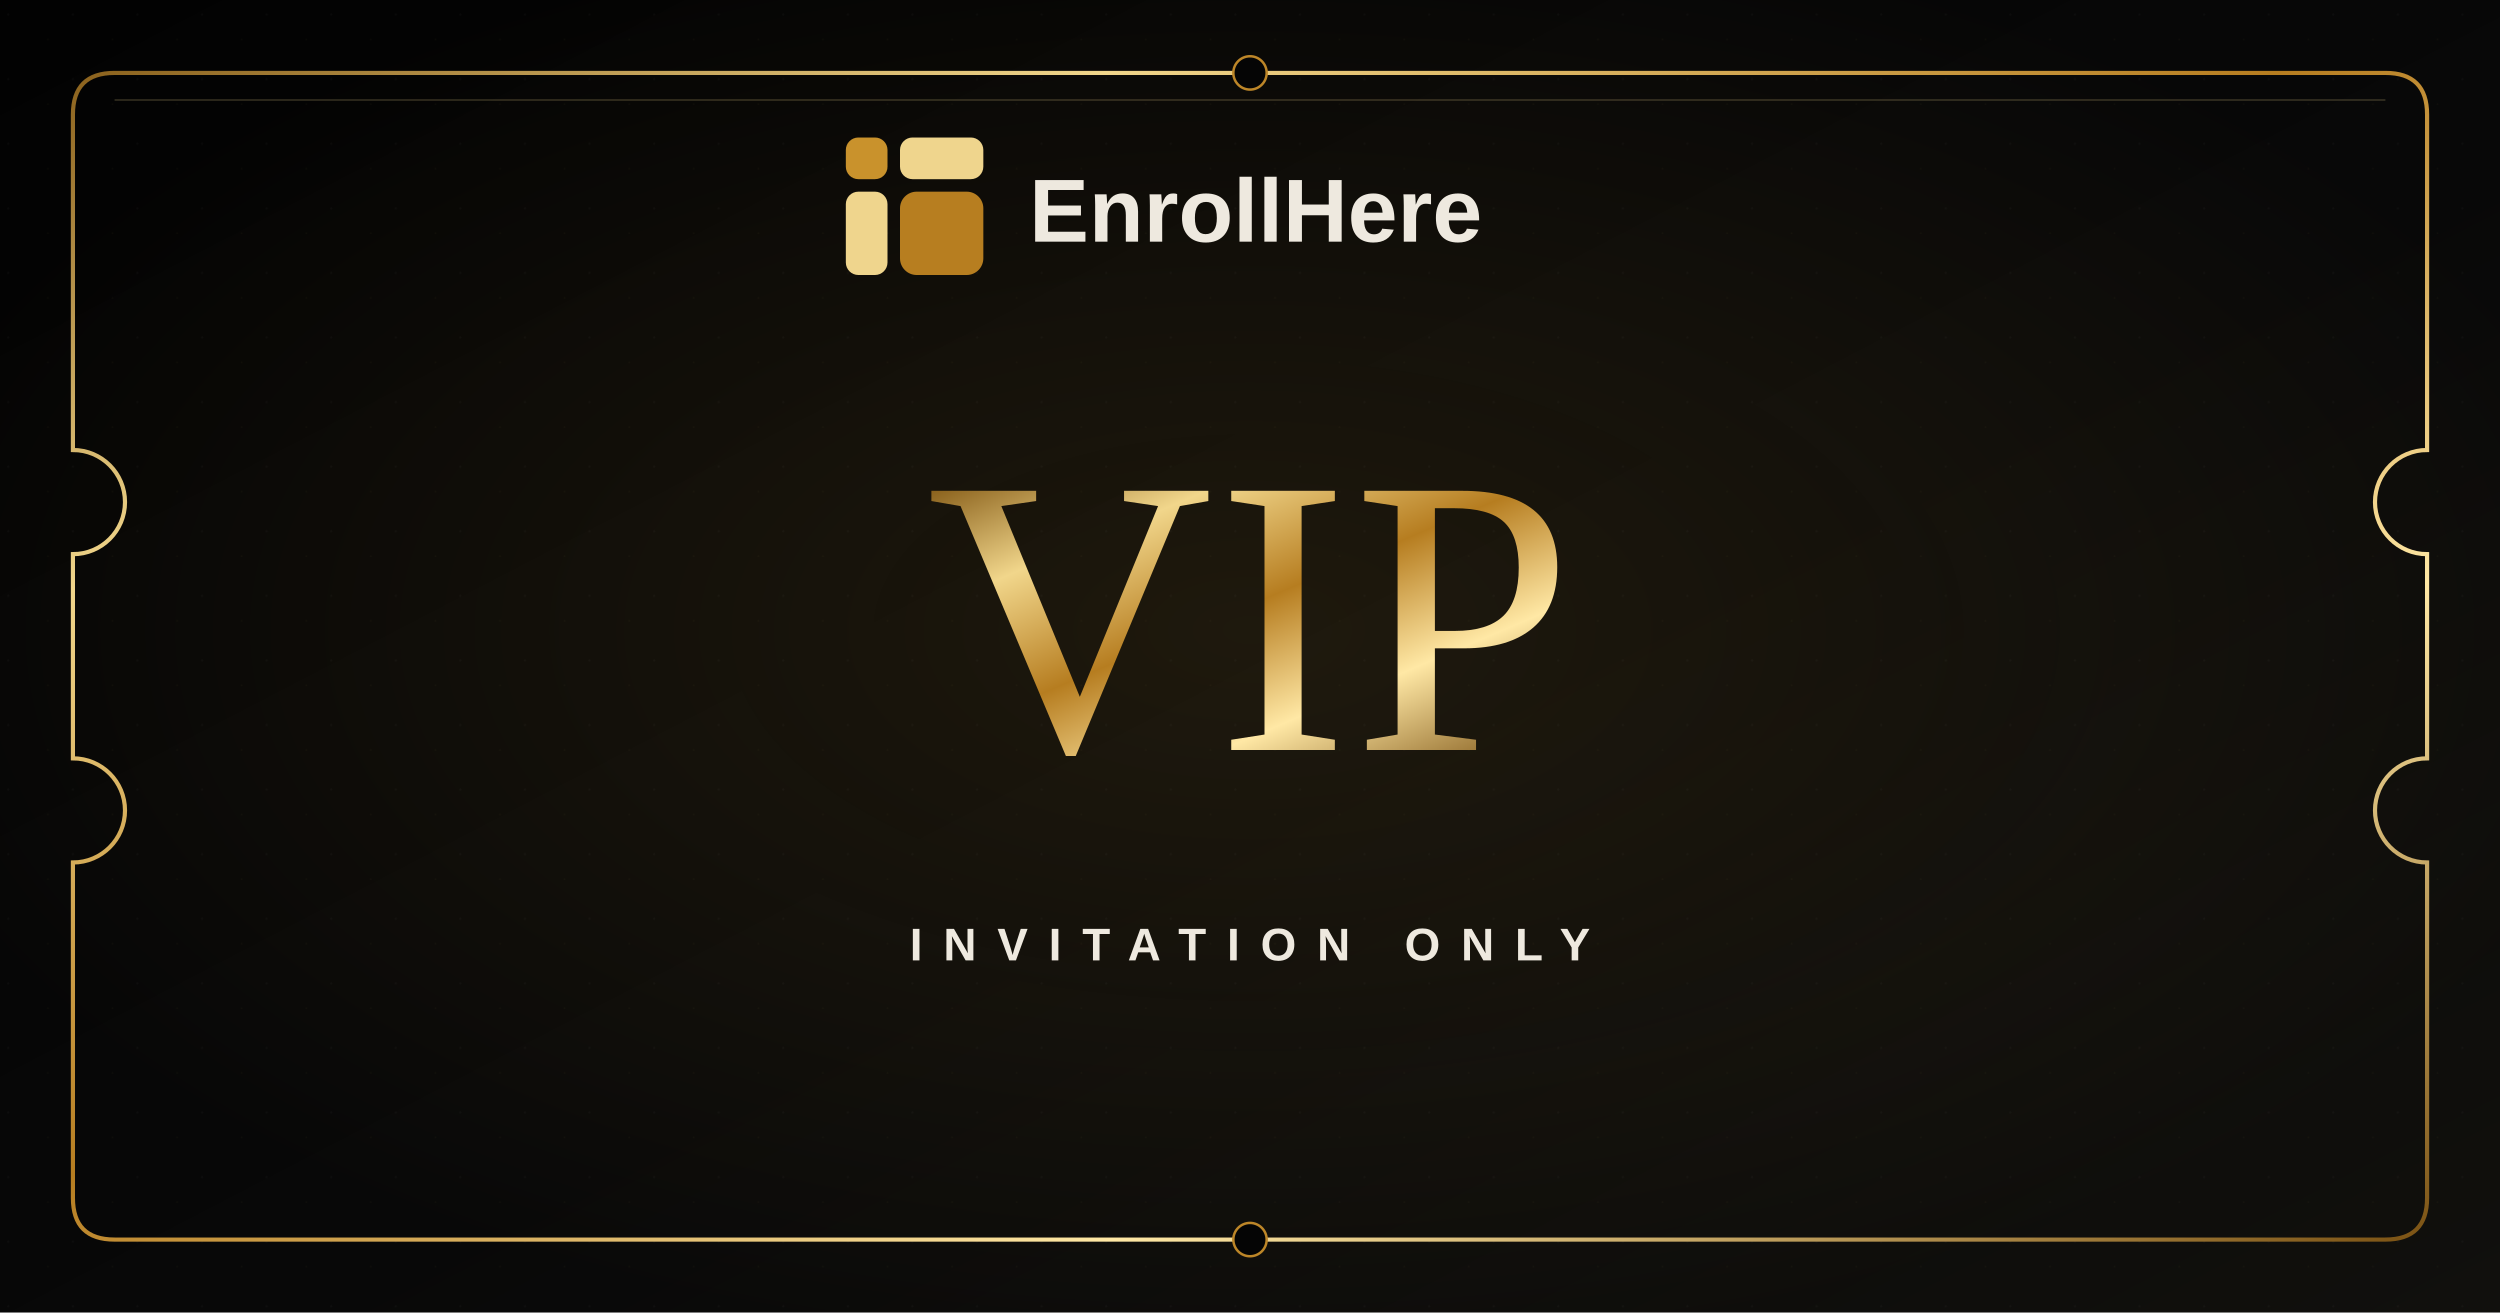
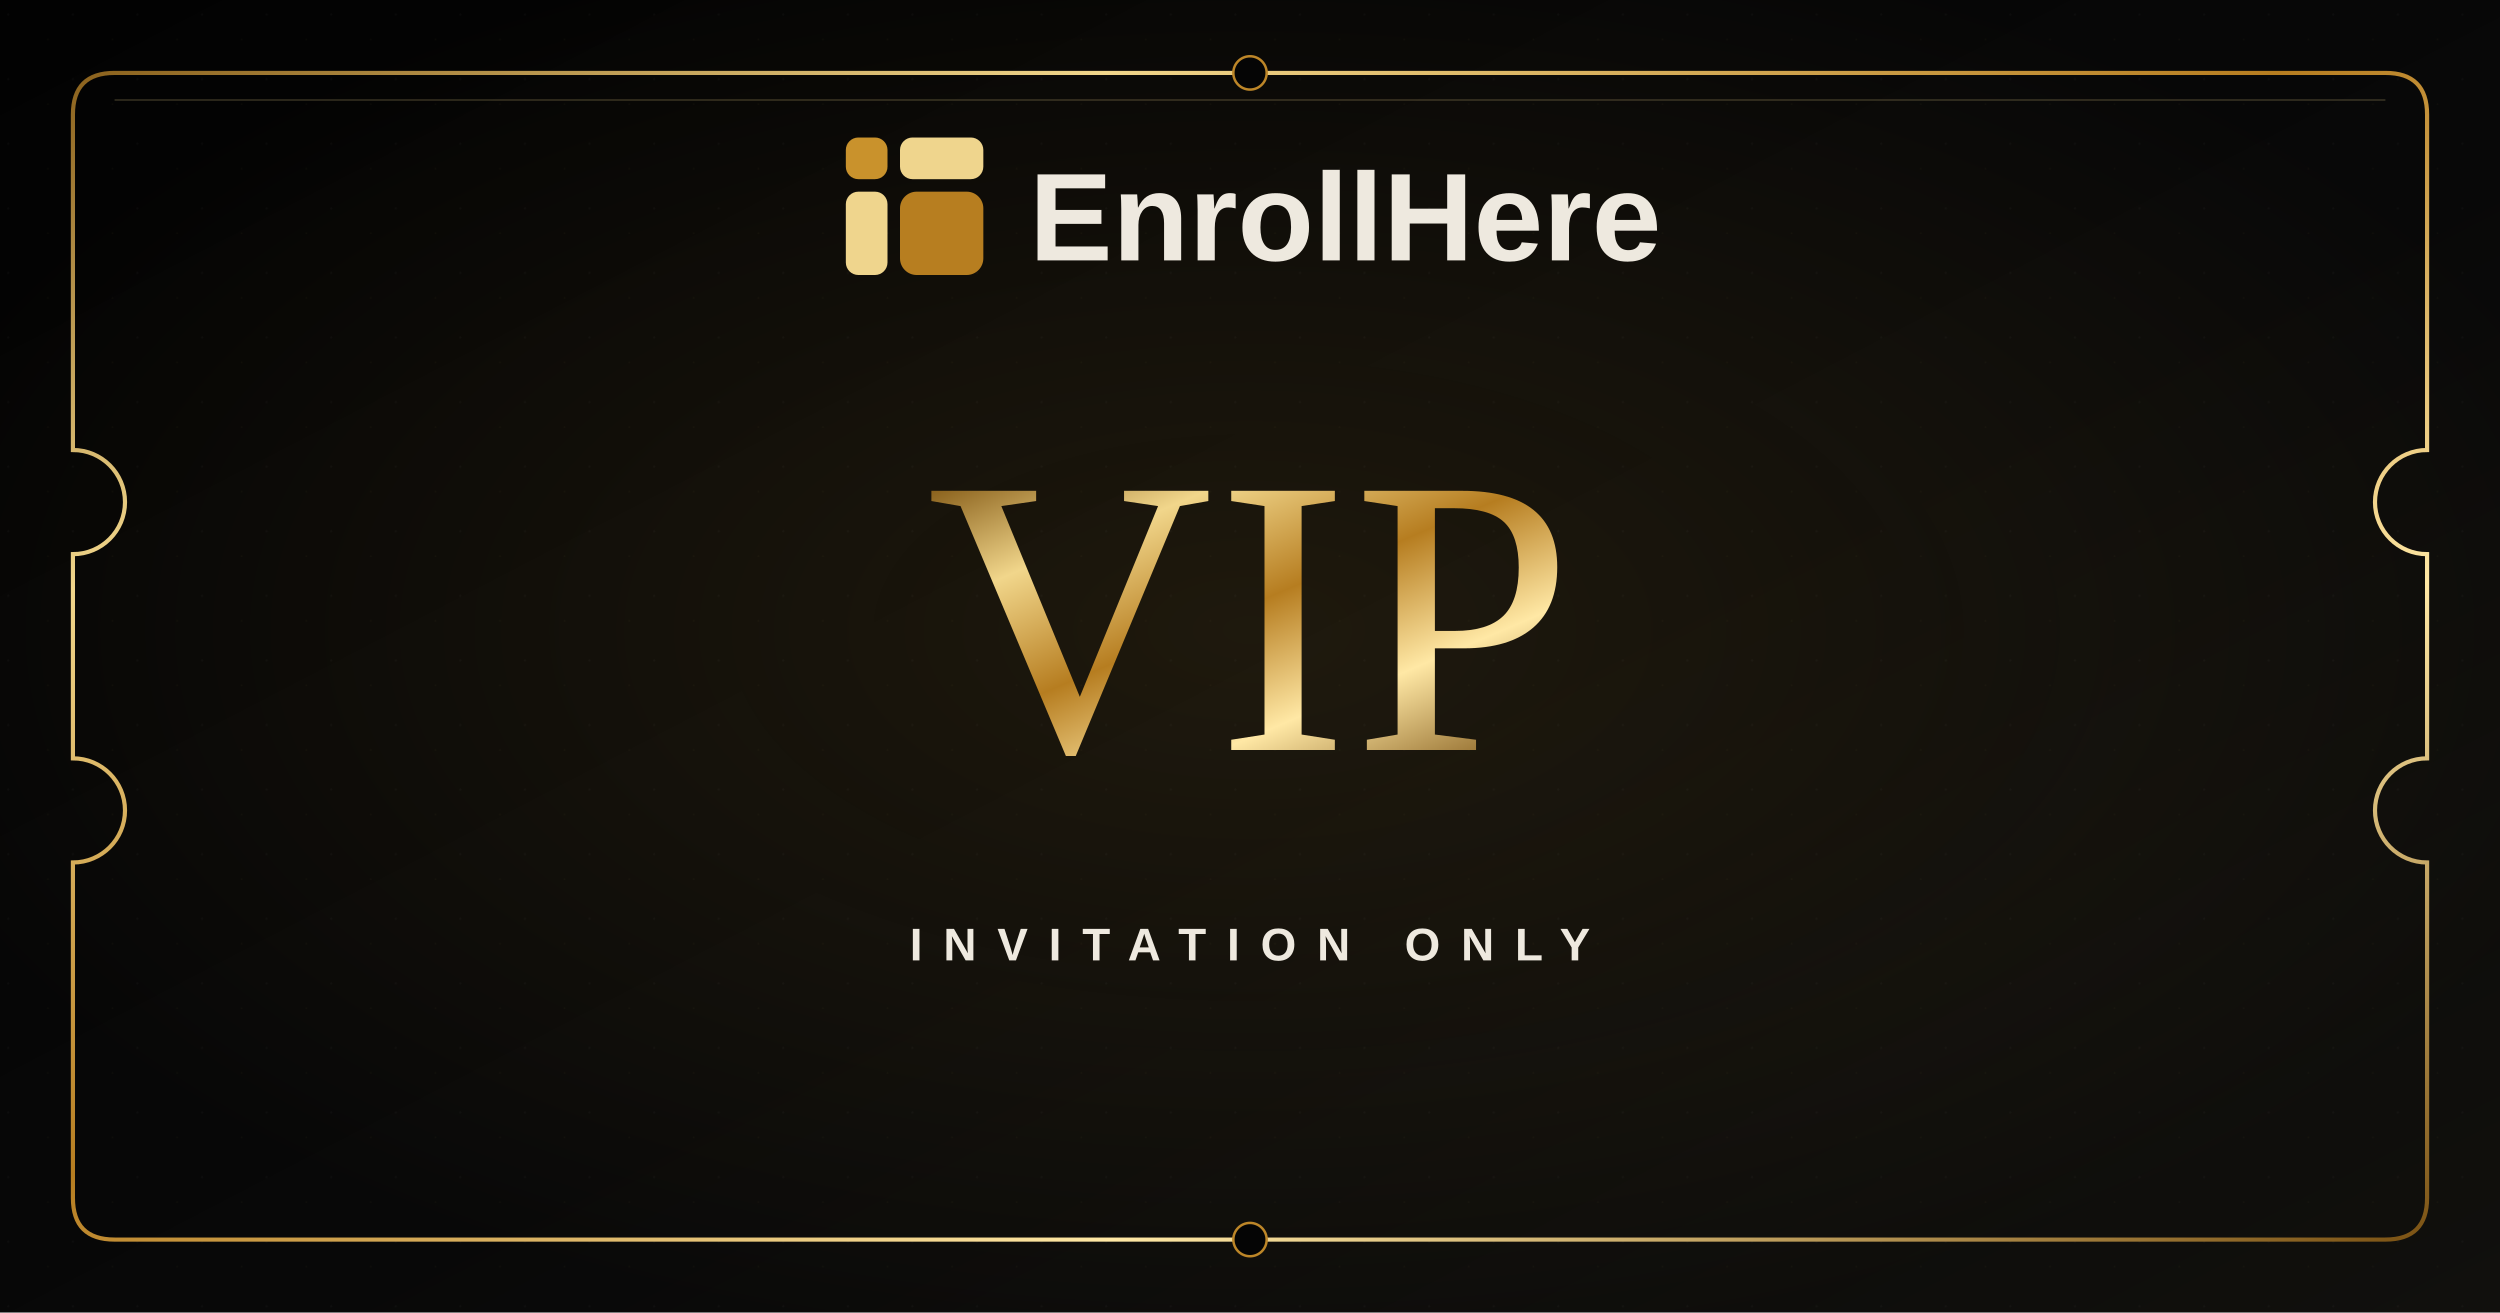
<svg xmlns="http://www.w3.org/2000/svg" width="1200" height="630" viewBox="0 0 1200 630">
  <defs>
    <linearGradient id="black" x1="0" y1="0" x2="1" y2="1">
      <stop stop-color="#020202" />
      <stop offset=".55" stop-color="#080808" />
      <stop offset="1" stop-color="#11100d" />
    </linearGradient>
    <linearGradient id="gold" x1="0" y1="0" x2="1" y2="1">
      <stop stop-color="#8b621d" />
      <stop offset=".22" stop-color="#f1d68b" />
      <stop offset=".47" stop-color="#b67d20" />
      <stop offset=".72" stop-color="#ffe8a5" />
      <stop offset="1" stop-color="#7c5314" />
    </linearGradient>
    <radialGradient id="glow" cx="50%" cy="48%" r="56%">
      <stop stop-color="#d5a43c" stop-opacity=".115" />
      <stop offset="1" stop-color="#d5a43c" stop-opacity="0" />
    </radialGradient>
    <pattern id="grain" width="31" height="31" patternUnits="userSpaceOnUse">
      <circle cx="4" cy="7" r=".55" fill="#fff" opacity=".025" />
      <circle cx="23" cy="19" r=".45" fill="#e4bd63" opacity=".035" />
    </pattern>
  </defs>
  <rect width="1200" height="630" fill="url(#black)" />
  <rect width="1200" height="630" fill="url(#glow)" />
  <rect width="1200" height="630" fill="url(#grain)" />
  <path d="M55 35 H1145 Q1165 35 1165 55 V216 A25 25 0 0 0 1165 266 V364 A25 25 0 0 0 1165 414 V575 Q1165 595 1145 595 H55 Q35 595 35 575 V414 A25 25 0 0 0 35 364 V266 A25 25 0 0 0 35 216 V55 Q35 35 55 35 Z" fill="none" stroke="url(#gold)" stroke-width="2" />
  <path d="M55 48 H1145" stroke="#f0d58c" stroke-width=".45" opacity=".35" />
  <g transform="translate(406 66)">
    <rect width="20" height="20" rx="6" fill="#c9922c" />
    <rect x="26" width="40" height="20" rx="6" fill="#efd58d" />
    <rect y="26" width="20" height="40" rx="6" fill="#efd58d" />
    <rect x="26" y="26" width="40" height="40" rx="8" fill="#b77e20" />
-     <text x="88" y="50" fill="#eee9df" font-family="Arial, Helvetica, sans-serif" font-size="43" font-weight="700">EnrollHere</text>
+     <text x="88" y="59" fill="#eee9df" font-family="Arial, Helvetica, sans-serif" font-size="60" font-weight="700">EnrollHere</text>
  </g>
  <text x="600" y="360" text-anchor="middle" fill="url(#gold)" font-family="Georgia, 'Times New Roman', serif" font-size="190" font-weight="400" letter-spacing="2">VIP</text>
  <line x1="443" y1="404" x2="757" y2="404" stroke="url(#gold)" stroke-width="1" opacity=".68" />
  <text x="600" y="461" text-anchor="middle" fill="#eee9df" font-family="Arial, Helvetica, sans-serif" font-size="22" font-weight="600" letter-spacing="10">INVITATION ONLY</text>
  <circle cx="600" cy="35" r="8" fill="#050505" stroke="#bd8628" stroke-width="1.2" />
  <circle cx="600" cy="595" r="8" fill="#050505" stroke="#bd8628" stroke-width="1.2" />
</svg>
